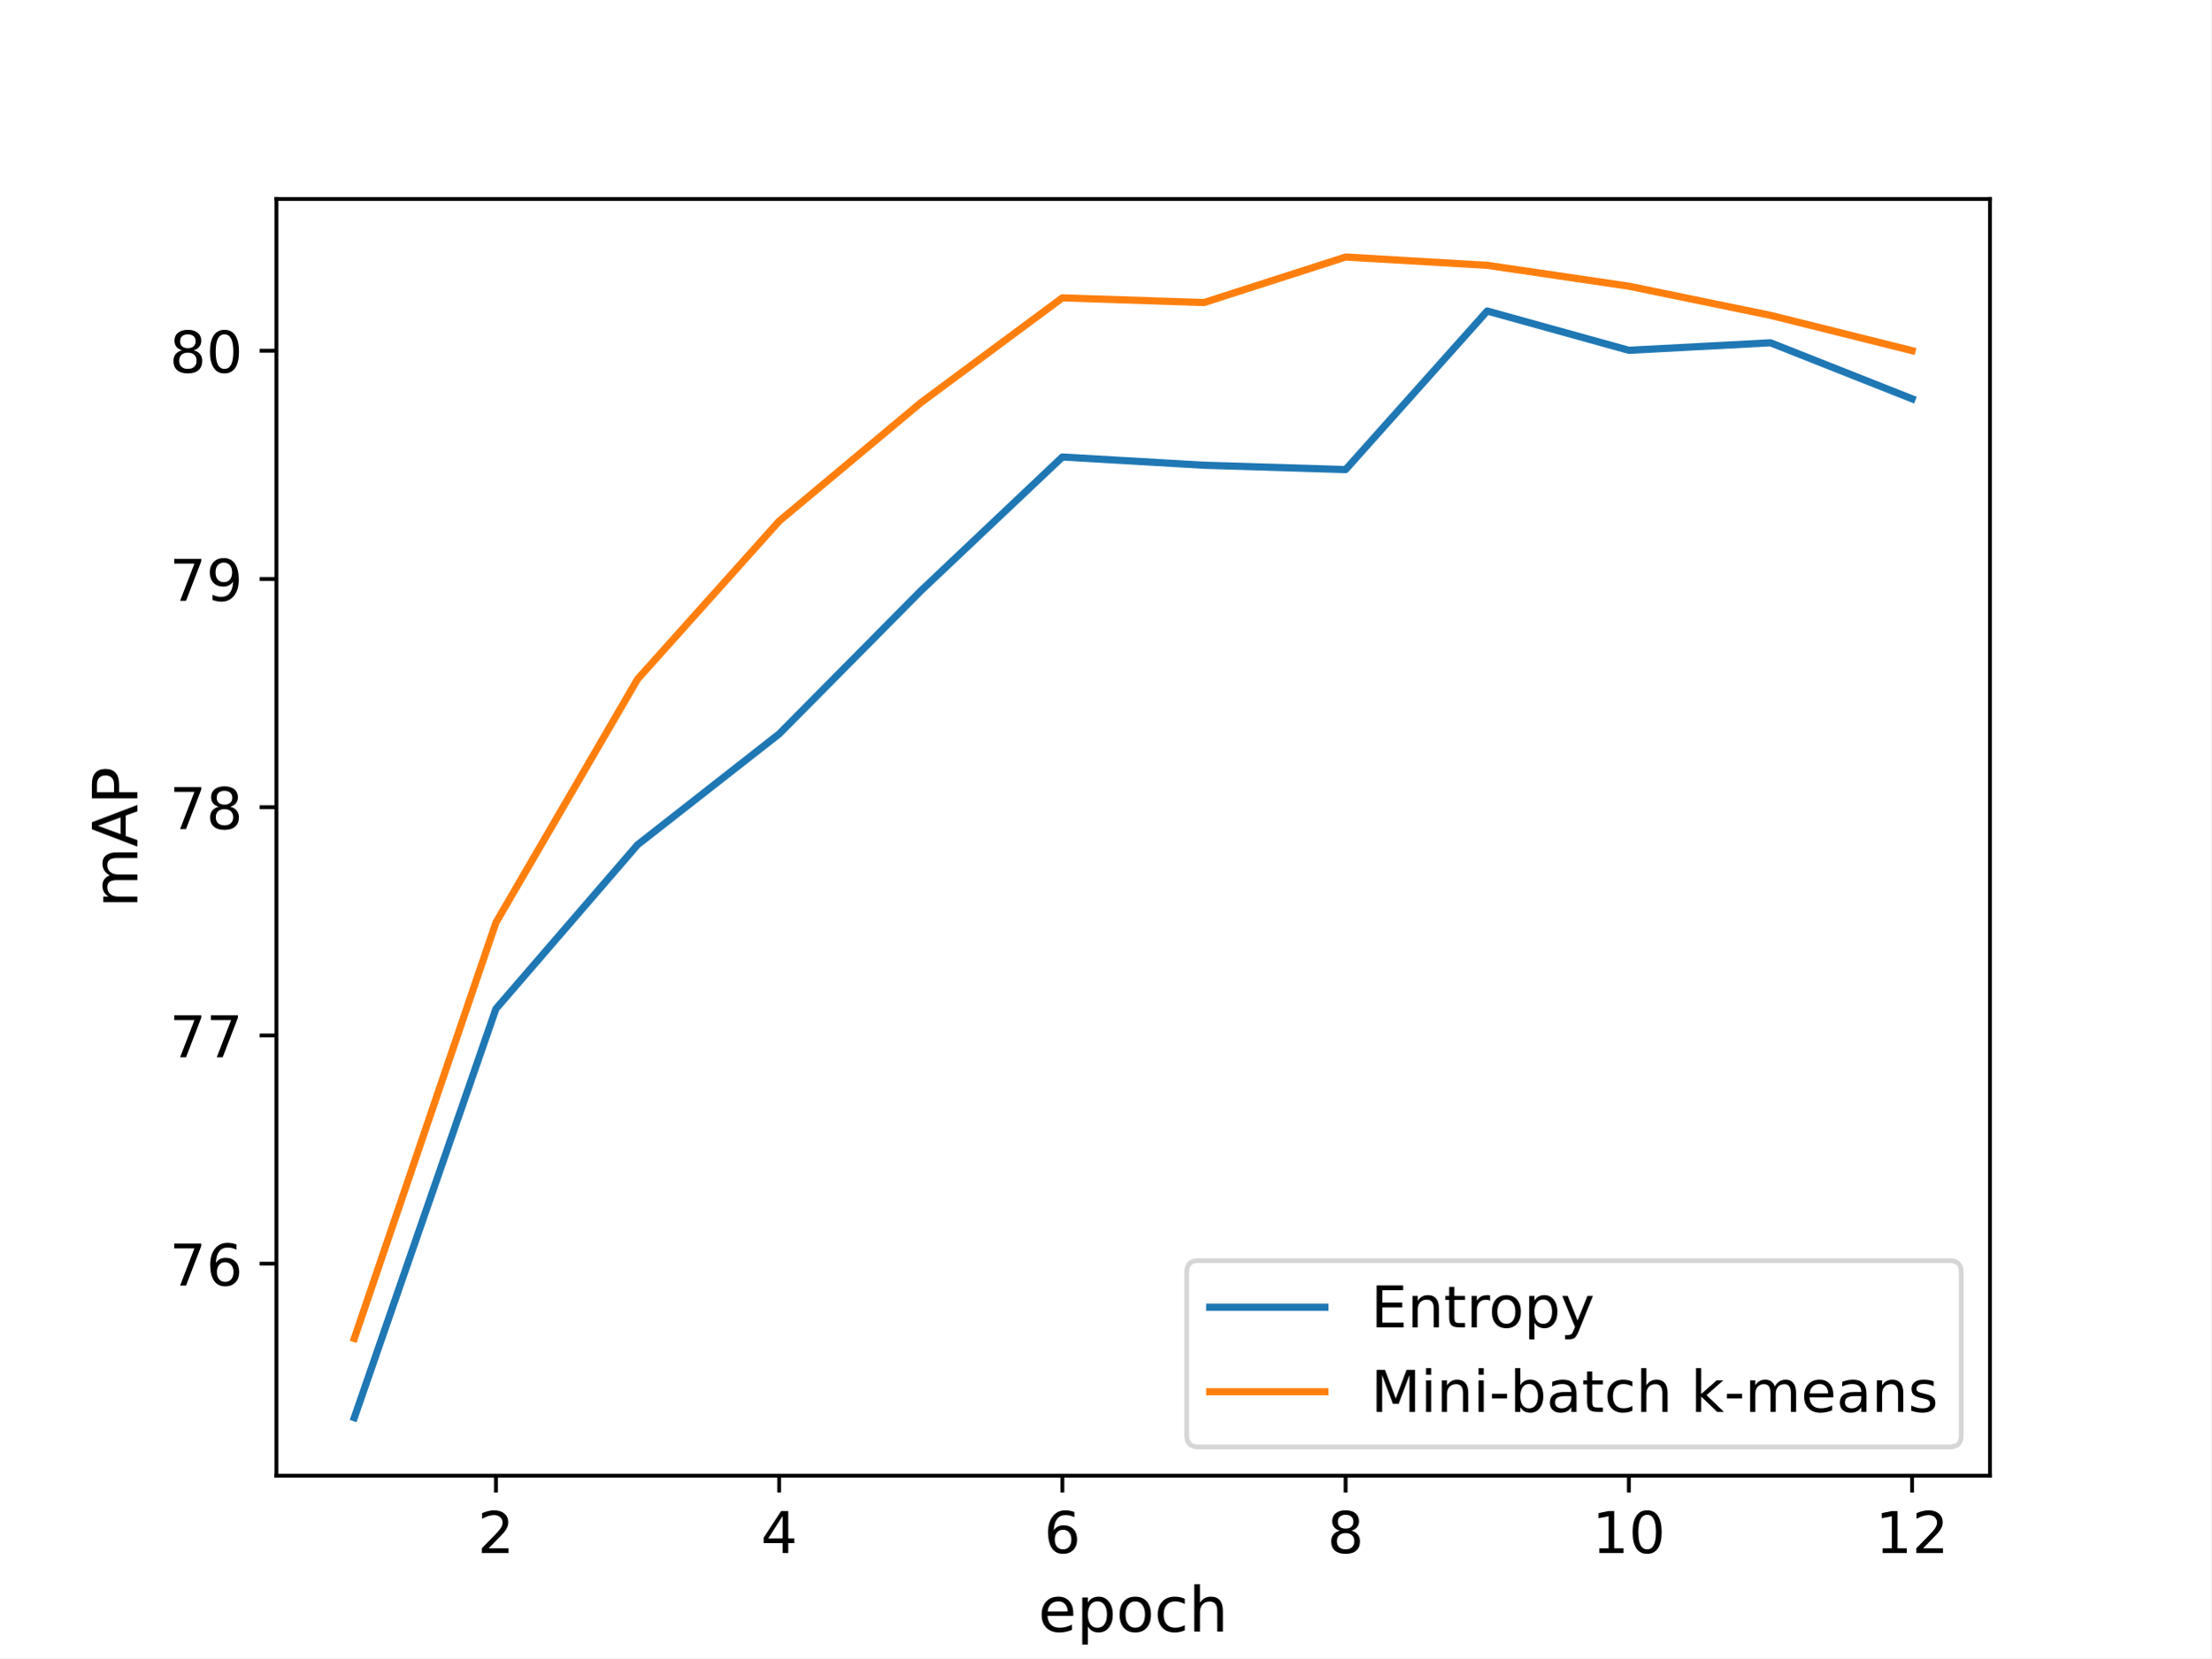
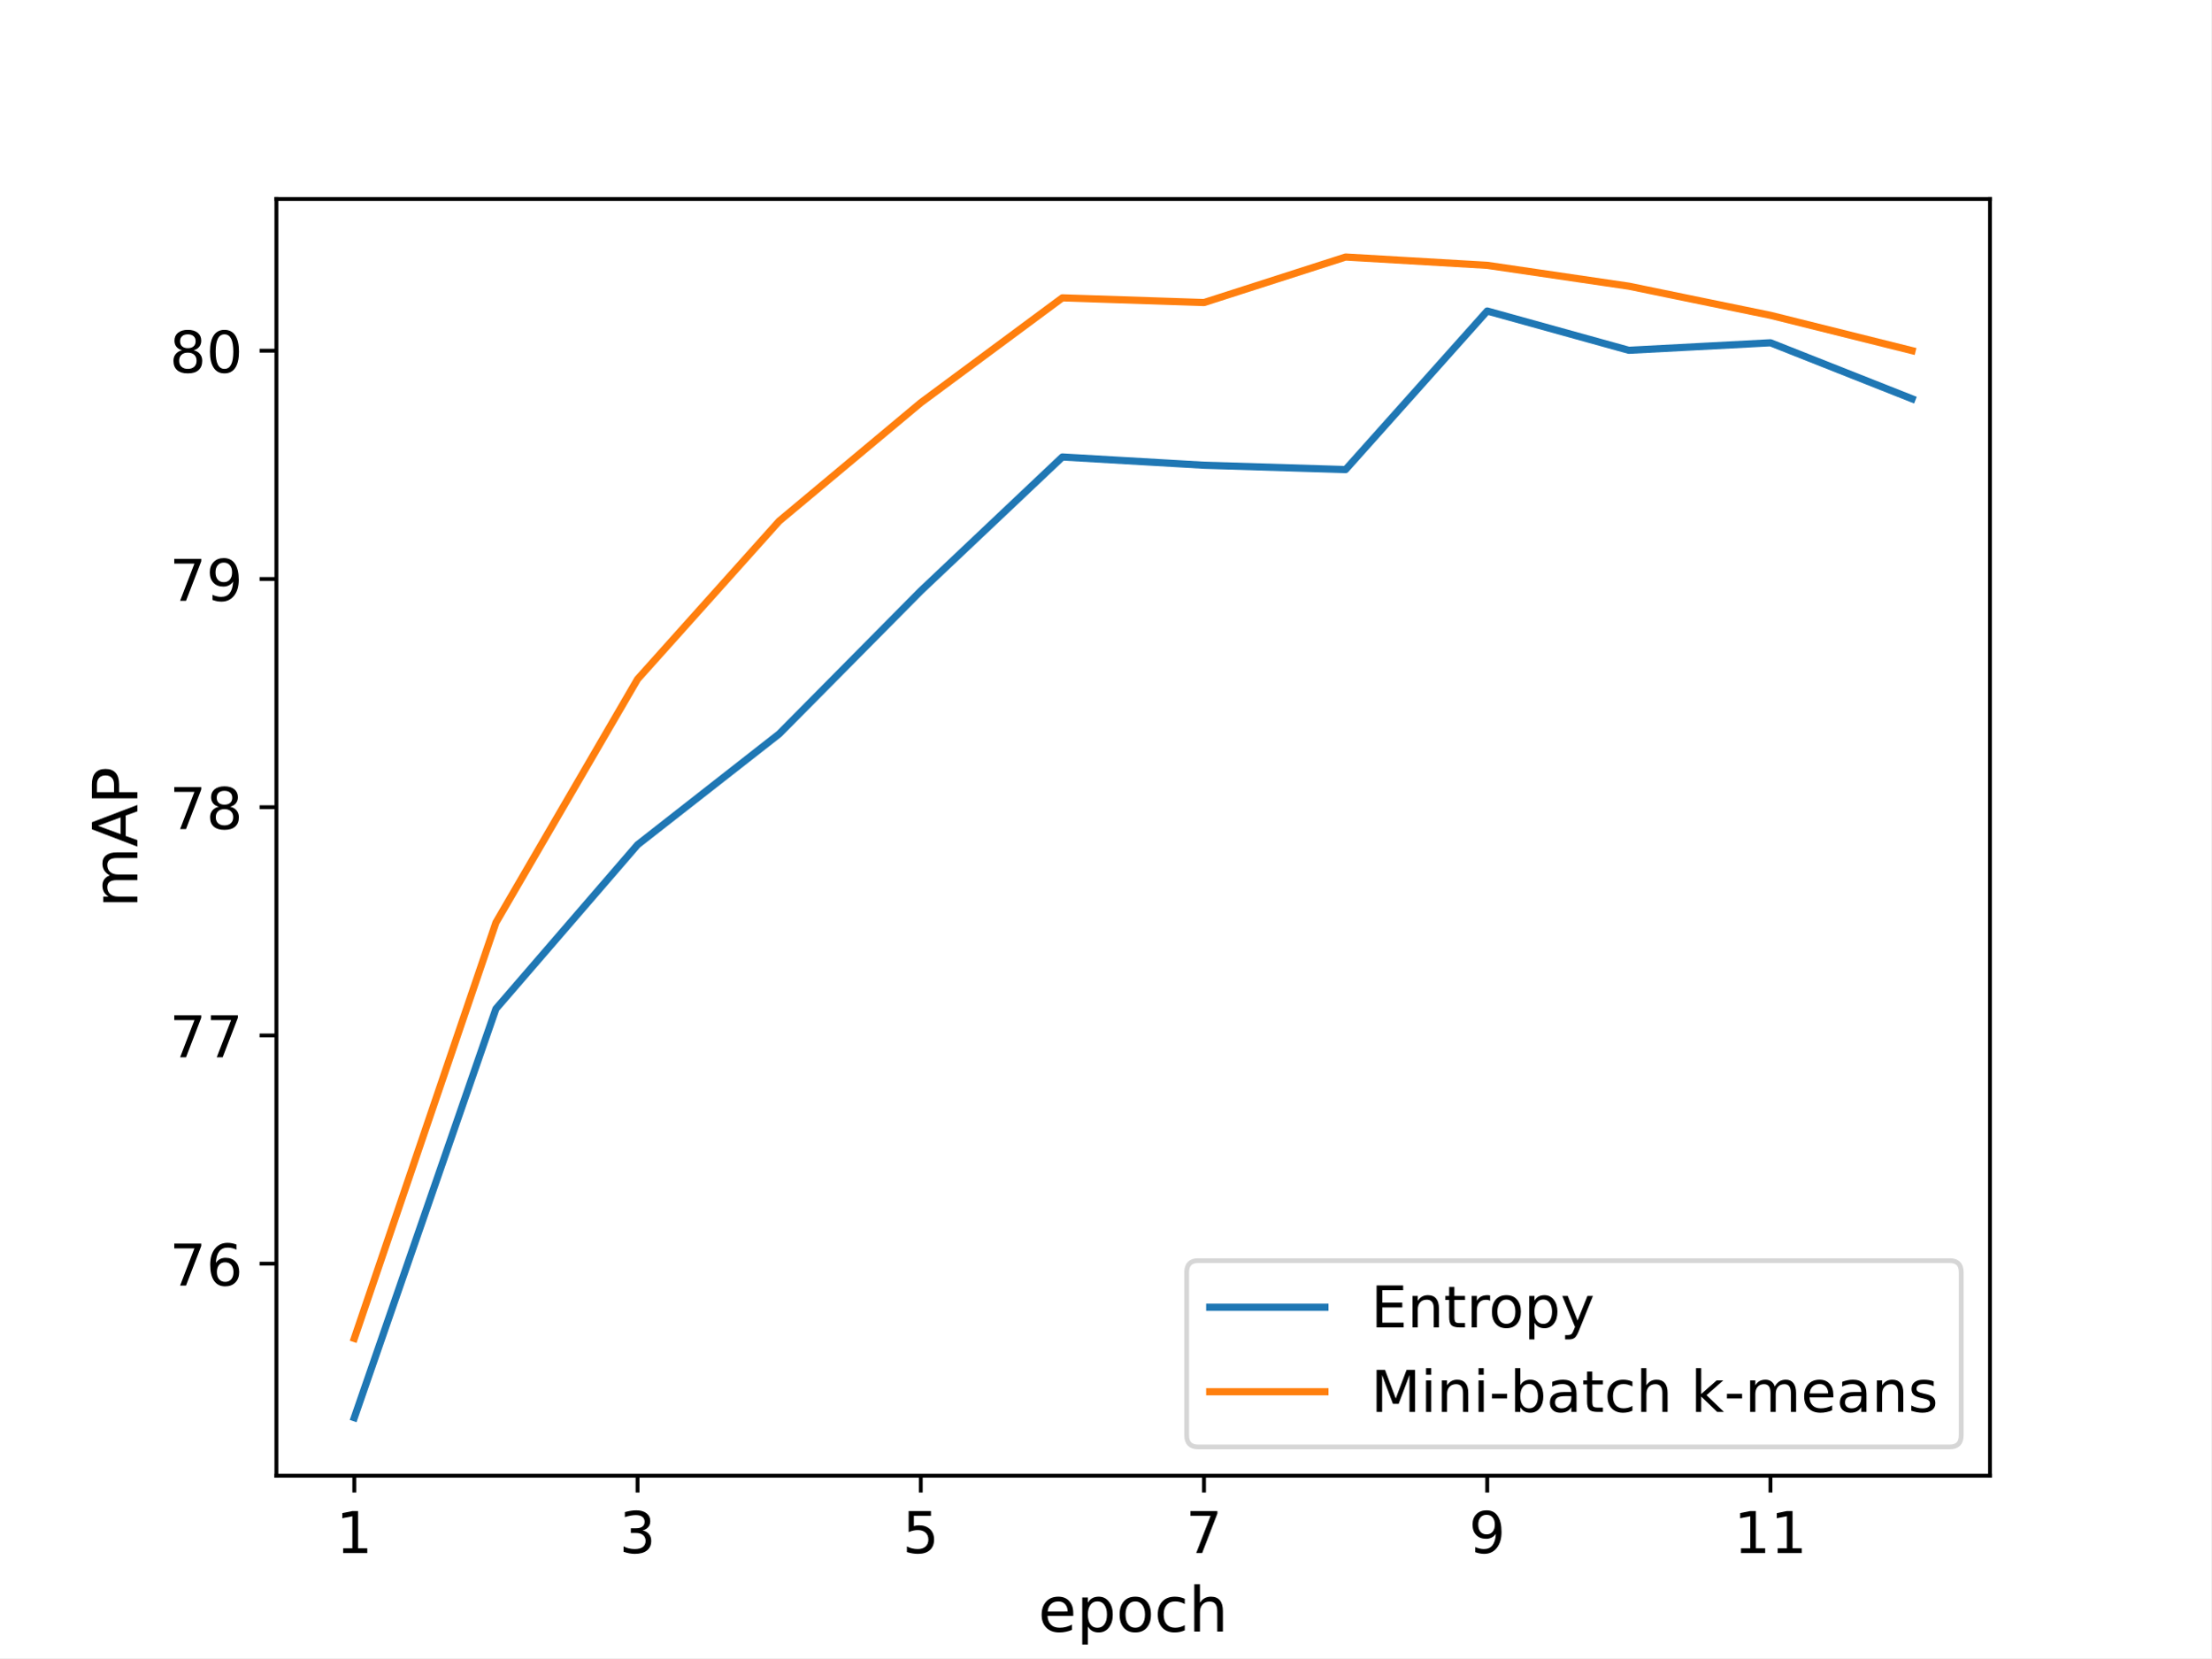
<svg xmlns="http://www.w3.org/2000/svg" xmlns:xlink="http://www.w3.org/1999/xlink" width="460.8pt" height="345.6pt" viewBox="0 0 460.8 345.6" version="1.1">
  <defs>
    <style type="text/css">*{stroke-linejoin: round; stroke-linecap: butt}</style>
  </defs>
  <g id="figure_1">
    <g id="patch_1">
      <path d="M 0 345.6  L 460.8 345.6  L 460.8 0  L 0 0  z " style="fill: #ffffff" />
    </g>
    <g id="axes_1">
      <g id="patch_2">
        <path d="M 57.6 307.584  L 414.72 307.584  L 414.72 41.472  L 57.6 41.472  z " style="fill: #ffffff" />
      </g>
      <g id="matplotlib.axis_1">
        <g id="xtick_1">
          <g id="line2d_1">
            <defs>
-               <path id="m5426d48d5f" d="M 0 0  L 0 3.5  " style="stroke: #000000; stroke-width: 0.8" />
-             </defs>
-             <g>
-               <use xlink:href="#m5426d48d5f" x="103.347" y="307.584" style="stroke: #000000; stroke-width: 0.8" />
+               <path id="m7d1243184e" d="M 0 0  L 0 3.5  " style="stroke: #000000; stroke-width: 0.8" />
+             </defs>
+             <g>
+               <use xlink:href="#m7d1243184e" x="73.833" y="307.584" style="stroke: #000000; stroke-width: 0.8" />
            </g>
          </g>
          <g id="text_1">
-             <g transform="translate(99.52928 323.7021) scale(0.12 -0.12)">
-               <defs>
-                 <path id="DejaVuSans-32" d="M 1228 531  L 3431 531  L 3431 0  L 469 0  L 469 531  Q 828 903 1448 1529  Q 2069 2156 2228 2338  Q 2531 2678 2651 2914  Q 2772 3150 2772 3378  Q 2772 3750 2511 3984  Q 2250 4219 1831 4219  Q 1534 4219 1204 4116  Q 875 4013 500 3803  L 500 4441  Q 881 4594 1212 4672  Q 1544 4750 1819 4750  Q 2544 4750 2975 4387  Q 3406 4025 3406 3419  Q 3406 3131 3298 2873  Q 3191 2616 2906 2266  Q 2828 2175 2409 1742  Q 1991 1309 1228 531  z " transform="scale(0.015625)" />
-               </defs>
-               <use xlink:href="#DejaVuSans-32" />
+             <g transform="translate(70.01523 323.7021) scale(0.12 -0.12)">
+               <defs>
+                 <path id="DejaVuSans-31" d="M 794 531  L 1825 531  L 1825 4091  L 703 3866  L 703 4441  L 1819 4666  L 2450 4666  L 2450 531  L 3481 531  L 3481 0  L 794 0  L 794 531  z " transform="scale(0.015625)" />
+               </defs>
+               <use xlink:href="#DejaVuSans-31" />
            </g>
          </g>
        </g>
        <g id="xtick_2">
          <g id="line2d_2">
            <g>
-               <use xlink:href="#m5426d48d5f" x="162.375" y="307.584" style="stroke: #000000; stroke-width: 0.8" />
+               <use xlink:href="#m7d1243184e" x="132.861" y="307.584" style="stroke: #000000; stroke-width: 0.8" />
            </g>
          </g>
          <g id="text_2">
-             <g transform="translate(158.5574 323.7021) scale(0.12 -0.12)">
-               <defs>
-                 <path id="DejaVuSans-34" d="M 2419 4116  L 825 1625  L 2419 1625  L 2419 4116  z M 2253 4666  L 3047 4666  L 3047 1625  L 3713 1625  L 3713 1100  L 3047 1100  L 3047 0  L 2419 0  L 2419 1100  L 313 1100  L 313 1709  L 2253 4666  z " transform="scale(0.015625)" />
-               </defs>
-               <use xlink:href="#DejaVuSans-34" />
+             <g transform="translate(129.0433 323.7021) scale(0.12 -0.12)">
+               <defs>
+                 <path id="DejaVuSans-33" d="M 2597 2516  Q 3050 2419 3304 2112  Q 3559 1806 3559 1356  Q 3559 666 3084 287  Q 2609 -91 1734 -91  Q 1441 -91 1130 -33  Q 819 25 488 141  L 488 750  Q 750 597 1062 519  Q 1375 441 1716 441  Q 2309 441 2620 675  Q 2931 909 2931 1356  Q 2931 1769 2642 2001  Q 2353 2234 1838 2234  L 1294 2234  L 1294 2753  L 1863 2753  Q 2328 2753 2575 2939  Q 2822 3125 2822 3475  Q 2822 3834 2567 4026  Q 2313 4219 1838 4219  Q 1578 4219 1281 4162  Q 984 4106 628 3988  L 628 4550  Q 988 4650 1302 4700  Q 1616 4750 1894 4750  Q 2613 4750 3031 4423  Q 3450 4097 3450 3541  Q 3450 3153 3228 2886  Q 3006 2619 2597 2516  z " transform="scale(0.015625)" />
+               </defs>
+               <use xlink:href="#DejaVuSans-33" />
            </g>
          </g>
        </g>
        <g id="xtick_3">
          <g id="line2d_3">
            <g>
-               <use xlink:href="#m5426d48d5f" x="221.403" y="307.584" style="stroke: #000000; stroke-width: 0.8" />
+               <use xlink:href="#m7d1243184e" x="191.889" y="307.584" style="stroke: #000000; stroke-width: 0.8" />
            </g>
          </g>
          <g id="text_3">
-             <g transform="translate(217.5855 323.7021) scale(0.12 -0.12)">
-               <defs>
-                 <path id="DejaVuSans-36" d="M 2113 2584  Q 1688 2584 1439 2293  Q 1191 2003 1191 1497  Q 1191 994 1439 701  Q 1688 409 2113 409  Q 2538 409 2786 701  Q 3034 994 3034 1497  Q 3034 2003 2786 2293  Q 2538 2584 2113 2584  z M 3366 4563  L 3366 3988  Q 3128 4100 2886 4159  Q 2644 4219 2406 4219  Q 1781 4219 1451 3797  Q 1122 3375 1075 2522  Q 1259 2794 1537 2939  Q 1816 3084 2150 3084  Q 2853 3084 3261 2657  Q 3669 2231 3669 1497  Q 3669 778 3244 343  Q 2819 -91 2113 -91  Q 1303 -91 875 529  Q 447 1150 447 2328  Q 447 3434 972 4092  Q 1497 4750 2381 4750  Q 2619 4750 2861 4703  Q 3103 4656 3366 4563  z " transform="scale(0.015625)" />
-               </defs>
-               <use xlink:href="#DejaVuSans-36" />
+             <g transform="translate(188.0714 323.7021) scale(0.12 -0.12)">
+               <defs>
+                 <path id="DejaVuSans-35" d="M 691 4666  L 3169 4666  L 3169 4134  L 1269 4134  L 1269 2991  Q 1406 3038 1543 3061  Q 1681 3084 1819 3084  Q 2600 3084 3056 2656  Q 3513 2228 3513 1497  Q 3513 744 3044 326  Q 2575 -91 1722 -91  Q 1428 -91 1123 -41  Q 819 9 494 109  L 494 744  Q 775 591 1075 516  Q 1375 441 1709 441  Q 2250 441 2565 725  Q 2881 1009 2881 1497  Q 2881 1984 2565 2268  Q 2250 2553 1709 2553  Q 1456 2553 1204 2497  Q 953 2441 691 2322  L 691 4666  z " transform="scale(0.015625)" />
+               </defs>
+               <use xlink:href="#DejaVuSans-35" />
            </g>
          </g>
        </g>
        <g id="xtick_4">
          <g id="line2d_4">
            <g>
-               <use xlink:href="#m5426d48d5f" x="280.431" y="307.584" style="stroke: #000000; stroke-width: 0.8" />
+               <use xlink:href="#m7d1243184e" x="250.917" y="307.584" style="stroke: #000000; stroke-width: 0.8" />
            </g>
          </g>
          <g id="text_4">
-             <g transform="translate(276.6136 323.7021) scale(0.12 -0.12)">
-               <defs>
-                 <path id="DejaVuSans-38" d="M 2034 2216  Q 1584 2216 1326 1975  Q 1069 1734 1069 1313  Q 1069 891 1326 650  Q 1584 409 2034 409  Q 2484 409 2743 651  Q 3003 894 3003 1313  Q 3003 1734 2745 1975  Q 2488 2216 2034 2216  z M 1403 2484  Q 997 2584 770 2862  Q 544 3141 544 3541  Q 544 4100 942 4425  Q 1341 4750 2034 4750  Q 2731 4750 3128 4425  Q 3525 4100 3525 3541  Q 3525 3141 3298 2862  Q 3072 2584 2669 2484  Q 3125 2378 3379 2068  Q 3634 1759 3634 1313  Q 3634 634 3220 271  Q 2806 -91 2034 -91  Q 1263 -91 848 271  Q 434 634 434 1313  Q 434 1759 690 2068  Q 947 2378 1403 2484  z M 1172 3481  Q 1172 3119 1398 2916  Q 1625 2713 2034 2713  Q 2441 2713 2670 2916  Q 2900 3119 2900 3481  Q 2900 3844 2670 4047  Q 2441 4250 2034 4250  Q 1625 4250 1398 4047  Q 1172 3844 1172 3481  z " transform="scale(0.015625)" />
-               </defs>
-               <use xlink:href="#DejaVuSans-38" />
+             <g transform="translate(247.0995 323.7021) scale(0.12 -0.12)">
+               <defs>
+                 <path id="DejaVuSans-37" d="M 525 4666  L 3525 4666  L 3525 4397  L 1831 0  L 1172 0  L 2766 4134  L 525 4134  L 525 4666  z " transform="scale(0.015625)" />
+               </defs>
+               <use xlink:href="#DejaVuSans-37" />
            </g>
          </g>
        </g>
        <g id="xtick_5">
          <g id="line2d_5">
            <g>
-               <use xlink:href="#m5426d48d5f" x="339.459" y="307.584" style="stroke: #000000; stroke-width: 0.8" />
+               <use xlink:href="#m7d1243184e" x="309.945" y="307.584" style="stroke: #000000; stroke-width: 0.8" />
            </g>
          </g>
          <g id="text_5">
-             <g transform="translate(331.8242 323.7021) scale(0.12 -0.12)">
-               <defs>
-                 <path id="DejaVuSans-31" d="M 794 531  L 1825 531  L 1825 4091  L 703 3866  L 703 4441  L 1819 4666  L 2450 4666  L 2450 531  L 3481 531  L 3481 0  L 794 0  L 794 531  z " transform="scale(0.015625)" />
-                 <path id="DejaVuSans-30" d="M 2034 4250  Q 1547 4250 1301 3770  Q 1056 3291 1056 2328  Q 1056 1369 1301 889  Q 1547 409 2034 409  Q 2525 409 2770 889  Q 3016 1369 3016 2328  Q 3016 3291 2770 3770  Q 2525 4250 2034 4250  z M 2034 4750  Q 2819 4750 3233 4129  Q 3647 3509 3647 2328  Q 3647 1150 3233 529  Q 2819 -91 2034 -91  Q 1250 -91 836 529  Q 422 1150 422 2328  Q 422 3509 836 4129  Q 1250 4750 2034 4750  z " transform="scale(0.015625)" />
-               </defs>
-               <use xlink:href="#DejaVuSans-31" />
-               <use xlink:href="#DejaVuSans-30" x="63.623" />
+             <g transform="translate(306.1276 323.7021) scale(0.12 -0.12)">
+               <defs>
+                 <path id="DejaVuSans-39" d="M 703 97  L 703 672  Q 941 559 1184 500  Q 1428 441 1663 441  Q 2288 441 2617 861  Q 2947 1281 2994 2138  Q 2813 1869 2534 1725  Q 2256 1581 1919 1581  Q 1219 1581 811 2004  Q 403 2428 403 3163  Q 403 3881 828 4315  Q 1253 4750 1959 4750  Q 2769 4750 3195 4129  Q 3622 3509 3622 2328  Q 3622 1225 3098 567  Q 2575 -91 1691 -91  Q 1453 -91 1209 -44  Q 966 3 703 97  z M 1959 2075  Q 2384 2075 2632 2365  Q 2881 2656 2881 3163  Q 2881 3666 2632 3958  Q 2384 4250 1959 4250  Q 1534 4250 1286 3958  Q 1038 3666 1038 3163  Q 1038 2656 1286 2365  Q 1534 2075 1959 2075  z " transform="scale(0.015625)" />
+               </defs>
+               <use xlink:href="#DejaVuSans-39" />
            </g>
          </g>
        </g>
        <g id="xtick_6">
          <g id="line2d_6">
            <g>
-               <use xlink:href="#m5426d48d5f" x="398.487" y="307.584" style="stroke: #000000; stroke-width: 0.8" />
+               <use xlink:href="#m7d1243184e" x="368.973" y="307.584" style="stroke: #000000; stroke-width: 0.8" />
            </g>
          </g>
          <g id="text_6">
-             <g transform="translate(390.8523 323.7021) scale(0.12 -0.12)">
+             <g transform="translate(361.3382 323.7021) scale(0.12 -0.12)">
              <use xlink:href="#DejaVuSans-31" />
-               <use xlink:href="#DejaVuSans-32" x="63.623" />
+               <use xlink:href="#DejaVuSans-31" x="63.623" />
            </g>
          </g>
        </g>
        <g id="text_7">
          <g transform="translate(216.3634 340.0757) scale(0.13 -0.13)">
            <defs>
              <path id="DejaVuSans-65" d="M 3597 1894  L 3597 1613  L 953 1613  Q 991 1019 1311 708  Q 1631 397 2203 397  Q 2534 397 2845 478  Q 3156 559 3463 722  L 3463 178  Q 3153 47 2828 -22  Q 2503 -91 2169 -91  Q 1331 -91 842 396  Q 353 884 353 1716  Q 353 2575 817 3079  Q 1281 3584 2069 3584  Q 2775 3584 3186 3129  Q 3597 2675 3597 1894  z M 3022 2063  Q 3016 2534 2758 2815  Q 2500 3097 2075 3097  Q 1594 3097 1305 2825  Q 1016 2553 972 2059  L 3022 2063  z " transform="scale(0.015625)" />
              <path id="DejaVuSans-70" d="M 1159 525  L 1159 -1331  L 581 -1331  L 581 3500  L 1159 3500  L 1159 2969  Q 1341 3281 1617 3432  Q 1894 3584 2278 3584  Q 2916 3584 3314 3078  Q 3713 2572 3713 1747  Q 3713 922 3314 415  Q 2916 -91 2278 -91  Q 1894 -91 1617 61  Q 1341 213 1159 525  z M 3116 1747  Q 3116 2381 2855 2742  Q 2594 3103 2138 3103  Q 1681 3103 1420 2742  Q 1159 2381 1159 1747  Q 1159 1113 1420 752  Q 1681 391 2138 391  Q 2594 391 2855 752  Q 3116 1113 3116 1747  z " transform="scale(0.015625)" />
              <path id="DejaVuSans-6f" d="M 1959 3097  Q 1497 3097 1228 2736  Q 959 2375 959 1747  Q 959 1119 1226 758  Q 1494 397 1959 397  Q 2419 397 2687 759  Q 2956 1122 2956 1747  Q 2956 2369 2687 2733  Q 2419 3097 1959 3097  z M 1959 3584  Q 2709 3584 3137 3096  Q 3566 2609 3566 1747  Q 3566 888 3137 398  Q 2709 -91 1959 -91  Q 1206 -91 779 398  Q 353 888 353 1747  Q 353 2609 779 3096  Q 1206 3584 1959 3584  z " transform="scale(0.015625)" />
              <path id="DejaVuSans-63" d="M 3122 3366  L 3122 2828  Q 2878 2963 2633 3030  Q 2388 3097 2138 3097  Q 1578 3097 1268 2742  Q 959 2388 959 1747  Q 959 1106 1268 751  Q 1578 397 2138 397  Q 2388 397 2633 464  Q 2878 531 3122 666  L 3122 134  Q 2881 22 2623 -34  Q 2366 -91 2075 -91  Q 1284 -91 818 406  Q 353 903 353 1747  Q 353 2603 823 3093  Q 1294 3584 2113 3584  Q 2378 3584 2631 3529  Q 2884 3475 3122 3366  z " transform="scale(0.015625)" />
              <path id="DejaVuSans-68" d="M 3513 2113  L 3513 0  L 2938 0  L 2938 2094  Q 2938 2591 2744 2837  Q 2550 3084 2163 3084  Q 1697 3084 1428 2787  Q 1159 2491 1159 1978  L 1159 0  L 581 0  L 581 4863  L 1159 4863  L 1159 2956  Q 1366 3272 1645 3428  Q 1925 3584 2291 3584  Q 2894 3584 3203 3211  Q 3513 2838 3513 2113  z " transform="scale(0.015625)" />
            </defs>
            <use xlink:href="#DejaVuSans-65" />
            <use xlink:href="#DejaVuSans-70" x="61.523" />
            <use xlink:href="#DejaVuSans-6f" x="125" />
            <use xlink:href="#DejaVuSans-63" x="186.182" />
            <use xlink:href="#DejaVuSans-68" x="241.162" />
          </g>
        </g>
      </g>
      <g id="matplotlib.axis_2">
        <g id="ytick_1">
          <g id="line2d_7">
            <defs>
-               <path id="m5e0f76e814" d="M 0 0  L -3.5 0  " style="stroke: #000000; stroke-width: 0.8" />
-             </defs>
-             <g>
-               <use xlink:href="#m5e0f76e814" x="57.6" y="263.391" style="stroke: #000000; stroke-width: 0.8" />
+               <path id="m2b4fea71e8" d="M 0 0  L -3.5 0  " style="stroke: #000000; stroke-width: 0.8" />
+             </defs>
+             <g>
+               <use xlink:href="#m2b4fea71e8" x="57.6" y="263.391" style="stroke: #000000; stroke-width: 0.8" />
            </g>
          </g>
          <g id="text_8">
            <g transform="translate(35.33 267.9497) scale(0.12 -0.12)">
              <defs>
-                 <path id="DejaVuSans-37" d="M 525 4666  L 3525 4666  L 3525 4397  L 1831 0  L 1172 0  L 2766 4134  L 525 4134  L 525 4666  z " transform="scale(0.015625)" />
+                 <path id="DejaVuSans-36" d="M 2113 2584  Q 1688 2584 1439 2293  Q 1191 2003 1191 1497  Q 1191 994 1439 701  Q 1688 409 2113 409  Q 2538 409 2786 701  Q 3034 994 3034 1497  Q 3034 2003 2786 2293  Q 2538 2584 2113 2584  z M 3366 4563  L 3366 3988  Q 3128 4100 2886 4159  Q 2644 4219 2406 4219  Q 1781 4219 1451 3797  Q 1122 3375 1075 2522  Q 1259 2794 1537 2939  Q 1816 3084 2150 3084  Q 2853 3084 3261 2657  Q 3669 2231 3669 1497  Q 3669 778 3244 343  Q 2819 -91 2113 -91  Q 1303 -91 875 529  Q 447 1150 447 2328  Q 447 3434 972 4092  Q 1497 4750 2381 4750  Q 2619 4750 2861 4703  Q 3103 4656 3366 4563  z " transform="scale(0.015625)" />
              </defs>
              <use xlink:href="#DejaVuSans-37" />
              <use xlink:href="#DejaVuSans-36" x="63.623" />
            </g>
          </g>
        </g>
        <g id="ytick_2">
          <g id="line2d_8">
            <g>
-               <use xlink:href="#m5e0f76e814" x="57.6" y="215.817" style="stroke: #000000; stroke-width: 0.8" />
+               <use xlink:href="#m2b4fea71e8" x="57.6" y="215.817" style="stroke: #000000; stroke-width: 0.8" />
            </g>
          </g>
          <g id="text_9">
            <g transform="translate(35.33 220.3757) scale(0.12 -0.12)">
              <use xlink:href="#DejaVuSans-37" />
              <use xlink:href="#DejaVuSans-37" x="63.623" />
            </g>
          </g>
        </g>
        <g id="ytick_3">
          <g id="line2d_9">
            <g>
-               <use xlink:href="#m5e0f76e814" x="57.6" y="168.243" style="stroke: #000000; stroke-width: 0.8" />
+               <use xlink:href="#m2b4fea71e8" x="57.6" y="168.243" style="stroke: #000000; stroke-width: 0.8" />
            </g>
          </g>
          <g id="text_10">
            <g transform="translate(35.33 172.8017) scale(0.12 -0.12)">
+               <defs>
+                 <path id="DejaVuSans-38" d="M 2034 2216  Q 1584 2216 1326 1975  Q 1069 1734 1069 1313  Q 1069 891 1326 650  Q 1584 409 2034 409  Q 2484 409 2743 651  Q 3003 894 3003 1313  Q 3003 1734 2745 1975  Q 2488 2216 2034 2216  z M 1403 2484  Q 997 2584 770 2862  Q 544 3141 544 3541  Q 544 4100 942 4425  Q 1341 4750 2034 4750  Q 2731 4750 3128 4425  Q 3525 4100 3525 3541  Q 3525 3141 3298 2862  Q 3072 2584 2669 2484  Q 3125 2378 3379 2068  Q 3634 1759 3634 1313  Q 3634 634 3220 271  Q 2806 -91 2034 -91  Q 1263 -91 848 271  Q 434 634 434 1313  Q 434 1759 690 2068  Q 947 2378 1403 2484  z M 1172 3481  Q 1172 3119 1398 2916  Q 1625 2713 2034 2713  Q 2441 2713 2670 2916  Q 2900 3119 2900 3481  Q 2900 3844 2670 4047  Q 2441 4250 2034 4250  Q 1625 4250 1398 4047  Q 1172 3844 1172 3481  z " transform="scale(0.015625)" />
+               </defs>
              <use xlink:href="#DejaVuSans-37" />
              <use xlink:href="#DejaVuSans-38" x="63.623" />
            </g>
          </g>
        </g>
        <g id="ytick_4">
          <g id="line2d_10">
            <g>
-               <use xlink:href="#m5e0f76e814" x="57.6" y="120.669" style="stroke: #000000; stroke-width: 0.8" />
+               <use xlink:href="#m2b4fea71e8" x="57.6" y="120.669" style="stroke: #000000; stroke-width: 0.8" />
            </g>
          </g>
          <g id="text_11">
            <g transform="translate(35.33 125.2277) scale(0.12 -0.12)">
-               <defs>
-                 <path id="DejaVuSans-39" d="M 703 97  L 703 672  Q 941 559 1184 500  Q 1428 441 1663 441  Q 2288 441 2617 861  Q 2947 1281 2994 2138  Q 2813 1869 2534 1725  Q 2256 1581 1919 1581  Q 1219 1581 811 2004  Q 403 2428 403 3163  Q 403 3881 828 4315  Q 1253 4750 1959 4750  Q 2769 4750 3195 4129  Q 3622 3509 3622 2328  Q 3622 1225 3098 567  Q 2575 -91 1691 -91  Q 1453 -91 1209 -44  Q 966 3 703 97  z M 1959 2075  Q 2384 2075 2632 2365  Q 2881 2656 2881 3163  Q 2881 3666 2632 3958  Q 2384 4250 1959 4250  Q 1534 4250 1286 3958  Q 1038 3666 1038 3163  Q 1038 2656 1286 2365  Q 1534 2075 1959 2075  z " transform="scale(0.015625)" />
-               </defs>
              <use xlink:href="#DejaVuSans-37" />
              <use xlink:href="#DejaVuSans-39" x="63.623" />
            </g>
          </g>
        </g>
        <g id="ytick_5">
          <g id="line2d_11">
            <g>
-               <use xlink:href="#m5e0f76e814" x="57.6" y="73.095" style="stroke: #000000; stroke-width: 0.8" />
+               <use xlink:href="#m2b4fea71e8" x="57.6" y="73.095" style="stroke: #000000; stroke-width: 0.8" />
            </g>
          </g>
          <g id="text_12">
            <g transform="translate(35.33 77.65363) scale(0.12 -0.12)">
+               <defs>
+                 <path id="DejaVuSans-30" d="M 2034 4250  Q 1547 4250 1301 3770  Q 1056 3291 1056 2328  Q 1056 1369 1301 889  Q 1547 409 2034 409  Q 2525 409 2770 889  Q 3016 1369 3016 2328  Q 3016 3291 2770 3770  Q 2525 4250 2034 4250  z M 2034 4750  Q 2819 4750 3233 4129  Q 3647 3509 3647 2328  Q 3647 1150 3233 529  Q 2819 -91 2034 -91  Q 1250 -91 836 529  Q 422 1150 422 2328  Q 422 3509 836 4129  Q 1250 4750 2034 4750  z " transform="scale(0.015625)" />
+               </defs>
              <use xlink:href="#DejaVuSans-38" />
              <use xlink:href="#DejaVuSans-30" x="63.623" />
            </g>
          </g>
        </g>
        <g id="text_13">
          <g transform="translate(28.62641 189.2251) rotate(-90) scale(0.13 -0.13)">
            <defs>
              <path id="DejaVuSans-6d" d="M 3328 2828  Q 3544 3216 3844 3400  Q 4144 3584 4550 3584  Q 5097 3584 5394 3201  Q 5691 2819 5691 2113  L 5691 0  L 5113 0  L 5113 2094  Q 5113 2597 4934 2840  Q 4756 3084 4391 3084  Q 3944 3084 3684 2787  Q 3425 2491 3425 1978  L 3425 0  L 2847 0  L 2847 2094  Q 2847 2600 2669 2842  Q 2491 3084 2119 3084  Q 1678 3084 1418 2786  Q 1159 2488 1159 1978  L 1159 0  L 581 0  L 581 3500  L 1159 3500  L 1159 2956  Q 1356 3278 1631 3431  Q 1906 3584 2284 3584  Q 2666 3584 2933 3390  Q 3200 3197 3328 2828  z " transform="scale(0.015625)" />
              <path id="DejaVuSans-41" d="M 2188 4044  L 1331 1722  L 3047 1722  L 2188 4044  z M 1831 4666  L 2547 4666  L 4325 0  L 3669 0  L 3244 1197  L 1141 1197  L 716 0  L 50 0  L 1831 4666  z " transform="scale(0.015625)" />
              <path id="DejaVuSans-50" d="M 1259 4147  L 1259 2394  L 2053 2394  Q 2494 2394 2734 2622  Q 2975 2850 2975 3272  Q 2975 3691 2734 3919  Q 2494 4147 2053 4147  L 1259 4147  z M 628 4666  L 2053 4666  Q 2838 4666 3239 4311  Q 3641 3956 3641 3272  Q 3641 2581 3239 2228  Q 2838 1875 2053 1875  L 1259 1875  L 1259 0  L 628 0  L 628 4666  z " transform="scale(0.015625)" />
            </defs>
            <use xlink:href="#DejaVuSans-6d" />
            <use xlink:href="#DejaVuSans-41" x="97.412" />
            <use xlink:href="#DejaVuSans-50" x="165.82" />
          </g>
        </g>
      </g>
      <g id="line2d_12">
-         <path d="M 73.833 295.488  L 103.347 210.273  L 132.861 176.077  L 162.375 152.971  L 191.889 123.161  L 221.403 95.247  L 250.917 96.967  L 280.431 97.871  L 309.945 64.822  L 339.459 73.011  L 368.973 71.442  L 398.487 83.126  " clip-path="url(#pc871bbc846)" style="fill: none; stroke: #1f77b4; stroke-width: 1.5; stroke-linecap: square" />
+         <path d="M 73.833 295.488  L 103.347 210.273  L 132.861 176.077  L 162.375 152.971  L 191.889 123.161  L 221.403 95.247  L 250.917 96.967  L 280.431 97.871  L 309.945 64.822  L 339.459 73.011  L 368.973 71.442  L 398.487 83.126  " clip-path="url(#p4d3e2f48e2)" style="fill: none; stroke: #1f77b4; stroke-width: 1.5; stroke-linecap: square" />
      </g>
      <g id="line2d_13">
-         <path d="M 73.833 278.971  L 103.347 192.299  L 132.861 141.566  L 162.375 108.611  L 191.889 83.942  L 221.403 62.075  L 250.917 63.058  L 280.431 53.568  L 309.945 55.299  L 339.459 59.646  L 368.973 65.72  L 398.487 73.082  " clip-path="url(#pc871bbc846)" style="fill: none; stroke: #ff7f0e; stroke-width: 1.5; stroke-linecap: square" />
+         <path d="M 73.833 278.971  L 103.347 192.299  L 132.861 141.566  L 162.375 108.611  L 191.889 83.942  L 221.403 62.075  L 250.917 63.058  L 280.431 53.568  L 309.945 55.299  L 339.459 59.646  L 368.973 65.72  L 398.487 73.082  " clip-path="url(#p4d3e2f48e2)" style="fill: none; stroke: #ff7f0e; stroke-width: 1.5; stroke-linecap: square" />
      </g>
      <g id="patch_3">
        <path d="M 57.6 307.584  L 57.6 41.472  " style="fill: none; stroke: #000000; stroke-width: 0.8; stroke-linejoin: miter; stroke-linecap: square" />
      </g>
      <g id="patch_4">
        <path d="M 414.72 307.584  L 414.72 41.472  " style="fill: none; stroke: #000000; stroke-width: 0.8; stroke-linejoin: miter; stroke-linecap: square" />
      </g>
      <g id="patch_5">
        <path d="M 57.6 307.584  L 414.72 307.584  " style="fill: none; stroke: #000000; stroke-width: 0.8; stroke-linejoin: miter; stroke-linecap: square" />
      </g>
      <g id="patch_6">
        <path d="M 57.6 41.472  L 414.72 41.472  " style="fill: none; stroke: #000000; stroke-width: 0.8; stroke-linejoin: miter; stroke-linecap: square" />
      </g>
      <g id="legend_1">
        <g id="patch_7">
          <path d="M 249.711 301.584  L 406.32 301.584  Q 408.72 301.584 408.72 299.184  L 408.72 265.156  Q 408.72 262.757 406.32 262.757  L 249.711 262.757  Q 247.311 262.757 247.311 265.156  L 247.311 299.184  Q 247.311 301.584 249.711 301.584  z " style="fill: #ffffff; opacity: 0.8; stroke: #cccccc; stroke-linejoin: miter" />
        </g>
        <g id="line2d_14">
          <path d="M 252.111 272.475  L 264.111 272.475  L 276.111 272.475  " style="fill: none; stroke: #1f77b4; stroke-width: 1.5; stroke-linecap: square" />
        </g>
        <g id="text_14">
          <g transform="translate(285.7106 276.6746) scale(0.12 -0.12)">
            <defs>
              <path id="DejaVuSans-45" d="M 628 4666  L 3578 4666  L 3578 4134  L 1259 4134  L 1259 2753  L 3481 2753  L 3481 2222  L 1259 2222  L 1259 531  L 3634 531  L 3634 0  L 628 0  L 628 4666  z " transform="scale(0.015625)" />
              <path id="DejaVuSans-6e" d="M 3513 2113  L 3513 0  L 2938 0  L 2938 2094  Q 2938 2591 2744 2837  Q 2550 3084 2163 3084  Q 1697 3084 1428 2787  Q 1159 2491 1159 1978  L 1159 0  L 581 0  L 581 3500  L 1159 3500  L 1159 2956  Q 1366 3272 1645 3428  Q 1925 3584 2291 3584  Q 2894 3584 3203 3211  Q 3513 2838 3513 2113  z " transform="scale(0.015625)" />
              <path id="DejaVuSans-74" d="M 1172 4494  L 1172 3500  L 2356 3500  L 2356 3053  L 1172 3053  L 1172 1153  Q 1172 725 1289 603  Q 1406 481 1766 481  L 2356 481  L 2356 0  L 1766 0  Q 1100 0 847 248  Q 594 497 594 1153  L 594 3053  L 172 3053  L 172 3500  L 594 3500  L 594 4494  L 1172 4494  z " transform="scale(0.015625)" />
              <path id="DejaVuSans-72" d="M 2631 2963  Q 2534 3019 2420 3045  Q 2306 3072 2169 3072  Q 1681 3072 1420 2755  Q 1159 2438 1159 1844  L 1159 0  L 581 0  L 581 3500  L 1159 3500  L 1159 2956  Q 1341 3275 1631 3429  Q 1922 3584 2338 3584  Q 2397 3584 2469 3576  Q 2541 3569 2628 3553  L 2631 2963  z " transform="scale(0.015625)" />
              <path id="DejaVuSans-79" d="M 2059 -325  Q 1816 -950 1584 -1140  Q 1353 -1331 966 -1331  L 506 -1331  L 506 -850  L 844 -850  Q 1081 -850 1212 -737  Q 1344 -625 1503 -206  L 1606 56  L 191 3500  L 800 3500  L 1894 763  L 2988 3500  L 3597 3500  L 2059 -325  z " transform="scale(0.015625)" />
            </defs>
            <use xlink:href="#DejaVuSans-45" />
            <use xlink:href="#DejaVuSans-6e" x="63.184" />
            <use xlink:href="#DejaVuSans-74" x="126.562" />
            <use xlink:href="#DejaVuSans-72" x="165.771" />
            <use xlink:href="#DejaVuSans-6f" x="204.635" />
            <use xlink:href="#DejaVuSans-70" x="265.816" />
            <use xlink:href="#DejaVuSans-79" x="329.293" />
          </g>
        </g>
        <g id="line2d_15">
          <path d="M 252.111 290.088  L 264.111 290.088  L 276.111 290.088  " style="fill: none; stroke: #ff7f0e; stroke-width: 1.5; stroke-linecap: square" />
        </g>
        <g id="text_15">
          <g transform="translate(285.7106 294.2884) scale(0.12 -0.12)">
            <defs>
              <path id="DejaVuSans-4d" d="M 628 4666  L 1569 4666  L 2759 1491  L 3956 4666  L 4897 4666  L 4897 0  L 4281 0  L 4281 4097  L 3078 897  L 2444 897  L 1241 4097  L 1241 0  L 628 0  L 628 4666  z " transform="scale(0.015625)" />
              <path id="DejaVuSans-69" d="M 603 3500  L 1178 3500  L 1178 0  L 603 0  L 603 3500  z M 603 4863  L 1178 4863  L 1178 4134  L 603 4134  L 603 4863  z " transform="scale(0.015625)" />
              <path id="DejaVuSans-2d" d="M 313 2009  L 1997 2009  L 1997 1497  L 313 1497  L 313 2009  z " transform="scale(0.015625)" />
              <path id="DejaVuSans-62" d="M 3116 1747  Q 3116 2381 2855 2742  Q 2594 3103 2138 3103  Q 1681 3103 1420 2742  Q 1159 2381 1159 1747  Q 1159 1113 1420 752  Q 1681 391 2138 391  Q 2594 391 2855 752  Q 3116 1113 3116 1747  z M 1159 2969  Q 1341 3281 1617 3432  Q 1894 3584 2278 3584  Q 2916 3584 3314 3078  Q 3713 2572 3713 1747  Q 3713 922 3314 415  Q 2916 -91 2278 -91  Q 1894 -91 1617 61  Q 1341 213 1159 525  L 1159 0  L 581 0  L 581 4863  L 1159 4863  L 1159 2969  z " transform="scale(0.015625)" />
              <path id="DejaVuSans-61" d="M 2194 1759  Q 1497 1759 1228 1600  Q 959 1441 959 1056  Q 959 750 1161 570  Q 1363 391 1709 391  Q 2188 391 2477 730  Q 2766 1069 2766 1631  L 2766 1759  L 2194 1759  z M 3341 1997  L 3341 0  L 2766 0  L 2766 531  Q 2569 213 2275 61  Q 1981 -91 1556 -91  Q 1019 -91 701 211  Q 384 513 384 1019  Q 384 1609 779 1909  Q 1175 2209 1959 2209  L 2766 2209  L 2766 2266  Q 2766 2663 2505 2880  Q 2244 3097 1772 3097  Q 1472 3097 1187 3025  Q 903 2953 641 2809  L 641 3341  Q 956 3463 1253 3523  Q 1550 3584 1831 3584  Q 2591 3584 2966 3190  Q 3341 2797 3341 1997  z " transform="scale(0.015625)" />
              <path id="DejaVuSans-20" transform="scale(0.015625)" />
              <path id="DejaVuSans-6b" d="M 581 4863  L 1159 4863  L 1159 1991  L 2875 3500  L 3609 3500  L 1753 1863  L 3688 0  L 2938 0  L 1159 1709  L 1159 0  L 581 0  L 581 4863  z " transform="scale(0.015625)" />
              <path id="DejaVuSans-73" d="M 2834 3397  L 2834 2853  Q 2591 2978 2328 3040  Q 2066 3103 1784 3103  Q 1356 3103 1142 2972  Q 928 2841 928 2578  Q 928 2378 1081 2264  Q 1234 2150 1697 2047  L 1894 2003  Q 2506 1872 2764 1633  Q 3022 1394 3022 966  Q 3022 478 2636 193  Q 2250 -91 1575 -91  Q 1294 -91 989 -36  Q 684 19 347 128  L 347 722  Q 666 556 975 473  Q 1284 391 1588 391  Q 1994 391 2212 530  Q 2431 669 2431 922  Q 2431 1156 2273 1281  Q 2116 1406 1581 1522  L 1381 1569  Q 847 1681 609 1914  Q 372 2147 372 2553  Q 372 3047 722 3315  Q 1072 3584 1716 3584  Q 2034 3584 2315 3537  Q 2597 3491 2834 3397  z " transform="scale(0.015625)" />
            </defs>
            <use xlink:href="#DejaVuSans-4d" />
            <use xlink:href="#DejaVuSans-69" x="86.279" />
            <use xlink:href="#DejaVuSans-6e" x="114.062" />
            <use xlink:href="#DejaVuSans-69" x="177.441" />
            <use xlink:href="#DejaVuSans-2d" x="205.225" />
            <use xlink:href="#DejaVuSans-62" x="241.309" />
            <use xlink:href="#DejaVuSans-61" x="304.785" />
            <use xlink:href="#DejaVuSans-74" x="366.064" />
            <use xlink:href="#DejaVuSans-63" x="405.273" />
            <use xlink:href="#DejaVuSans-68" x="460.254" />
            <use xlink:href="#DejaVuSans-20" x="523.633" />
            <use xlink:href="#DejaVuSans-6b" x="555.42" />
            <use xlink:href="#DejaVuSans-2d" x="613.33" />
            <use xlink:href="#DejaVuSans-6d" x="649.414" />
            <use xlink:href="#DejaVuSans-65" x="746.826" />
            <use xlink:href="#DejaVuSans-61" x="808.35" />
            <use xlink:href="#DejaVuSans-6e" x="869.629" />
            <use xlink:href="#DejaVuSans-73" x="933.008" />
          </g>
        </g>
      </g>
    </g>
  </g>
  <defs>
-     <clipPath id="pc871bbc846">
+     <clipPath id="p4d3e2f48e2">
      <rect x="57.6" y="41.472" width="357.12" height="266.112" />
    </clipPath>
  </defs>
</svg>
